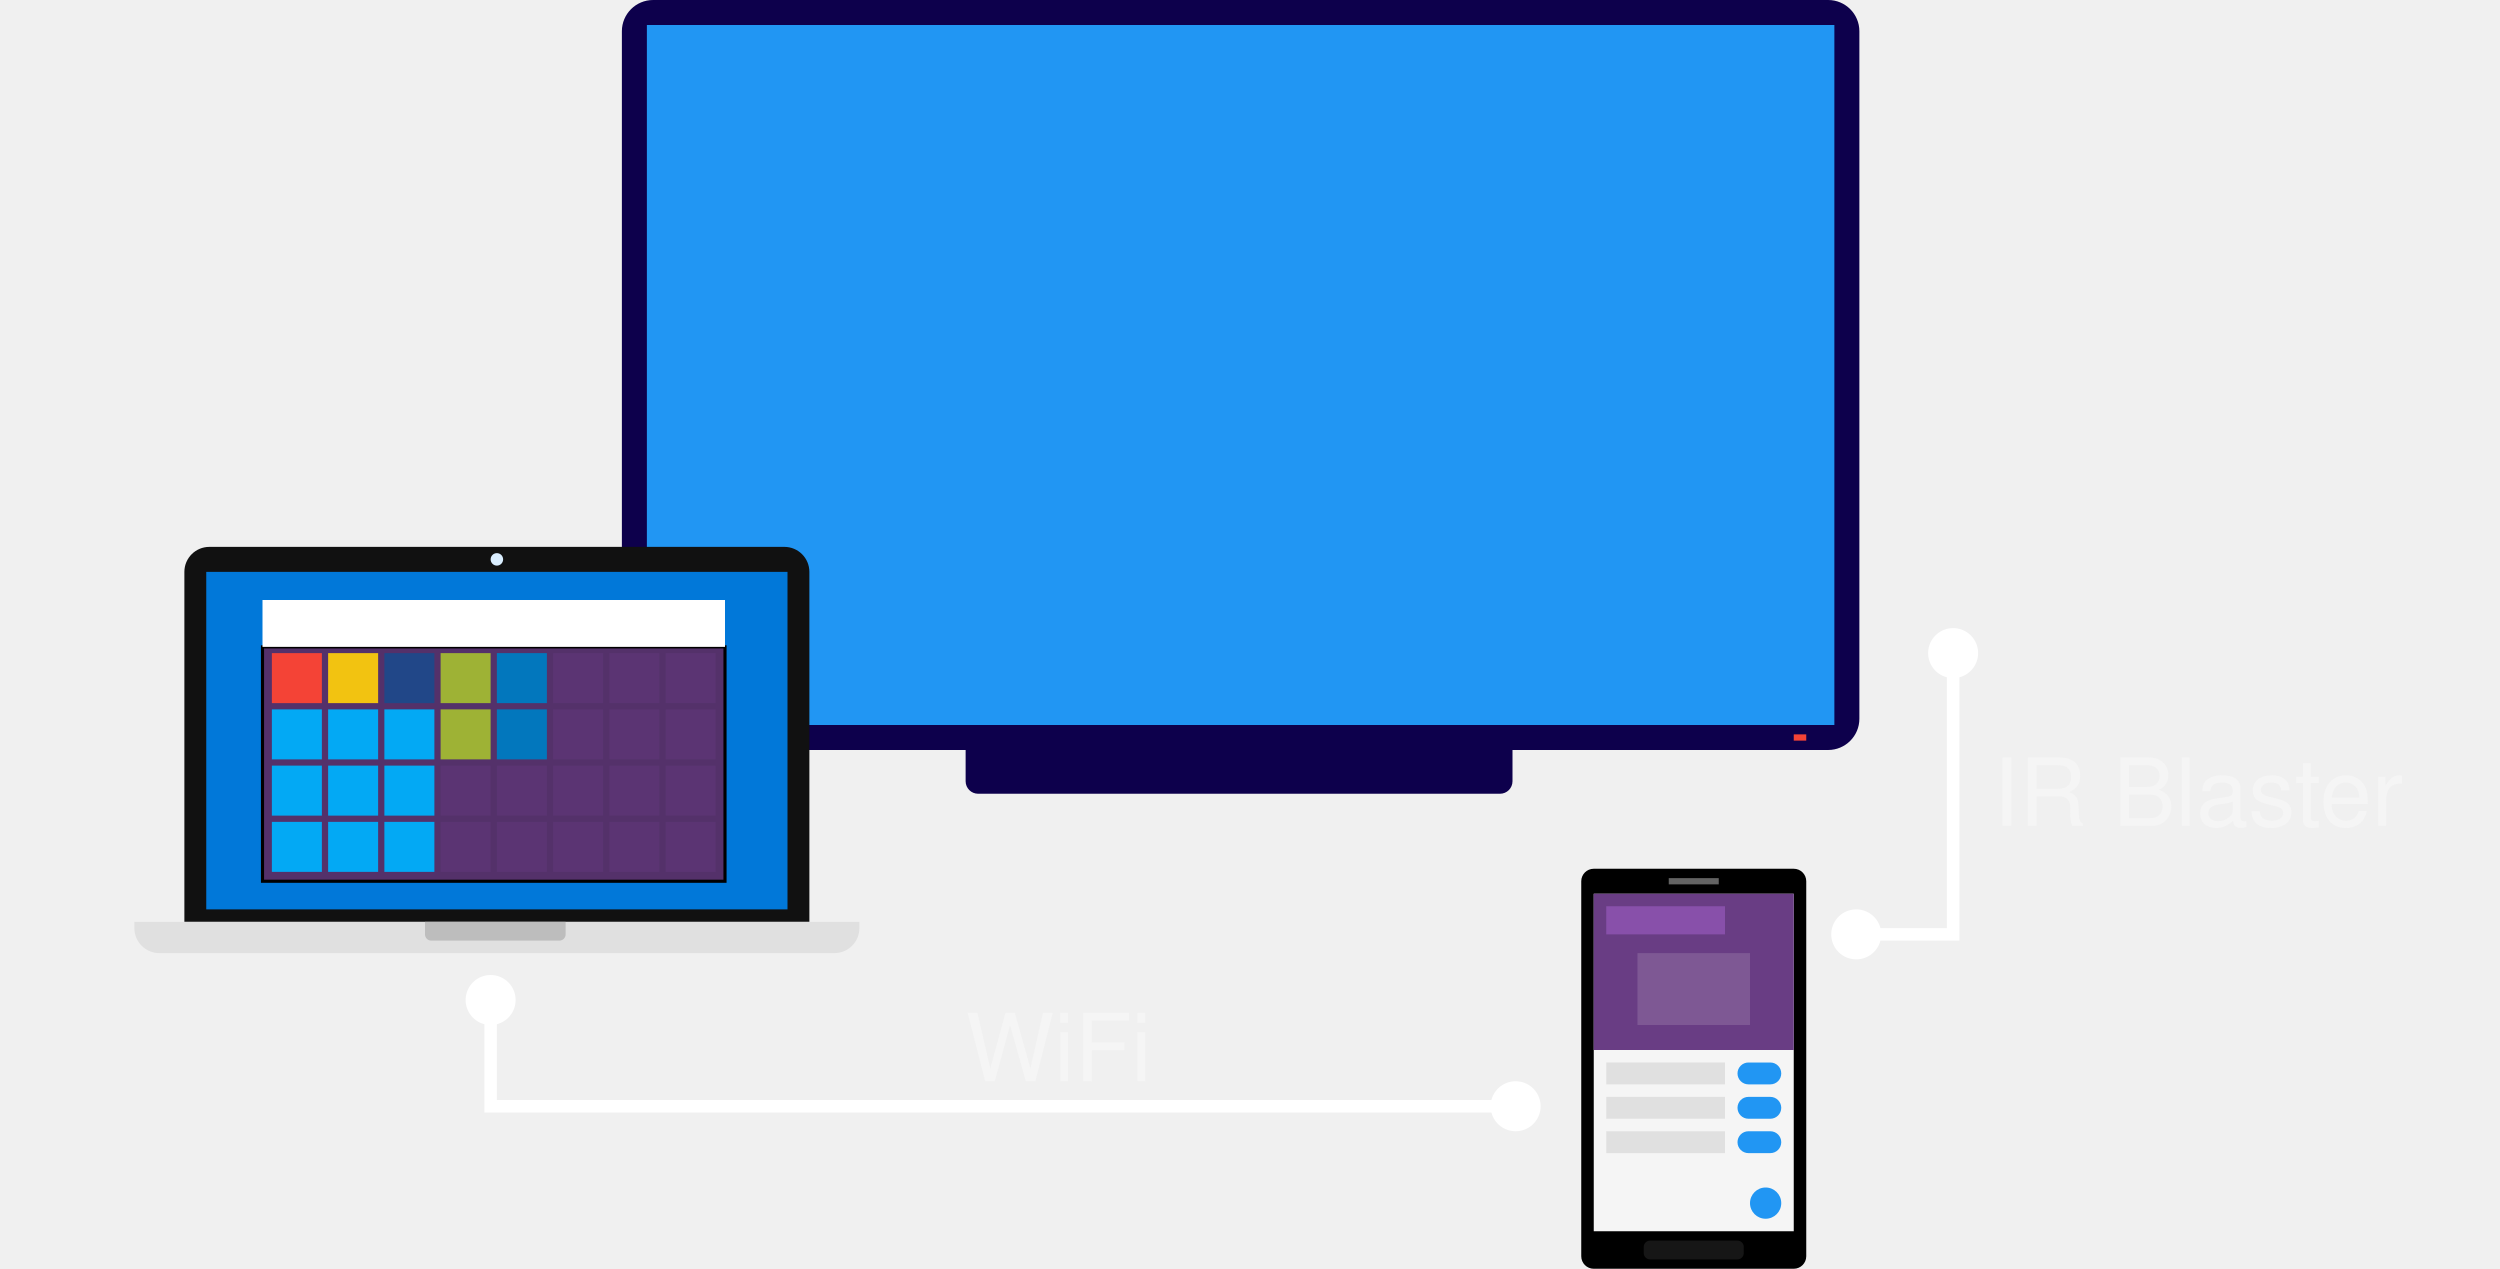
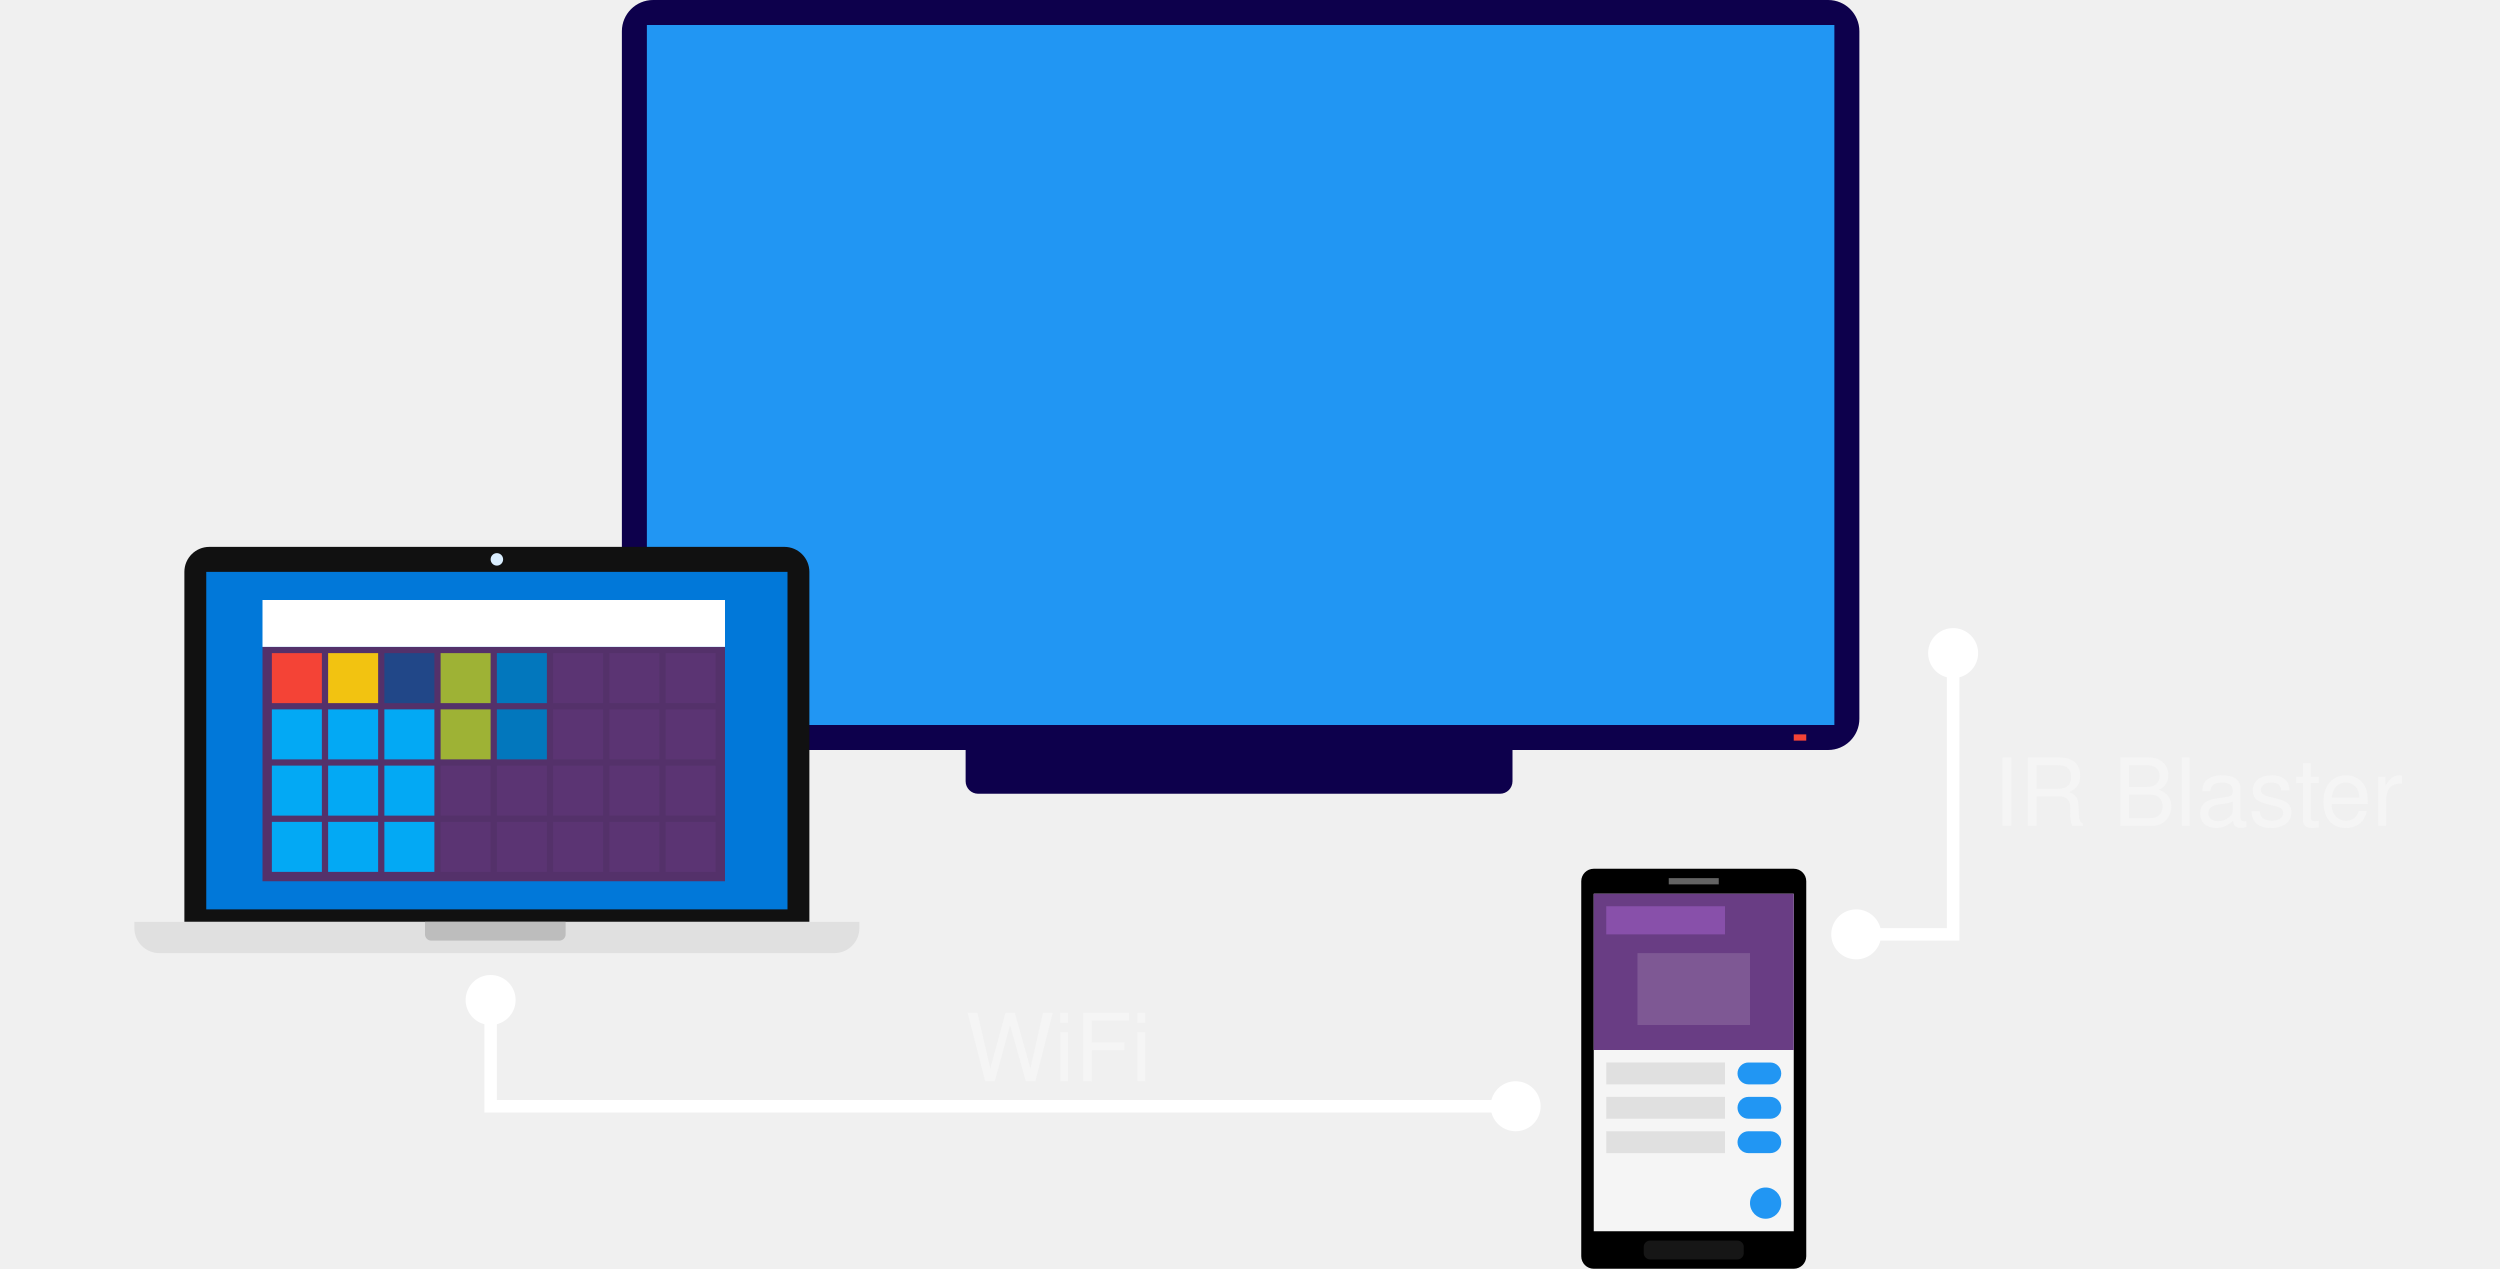
<svg xmlns="http://www.w3.org/2000/svg" id="DEVICES" width="256" height="129.92" viewBox="0 0 800 406">
  <defs>
    <style>
      .cls-1 {
        fill: #0d004c;
      }

      .cls-1, .cls-11, .cls-14, .cls-15, .cls-16, .cls-21, .cls-22, .cls-25 {
        fill-rule: evenodd;
      }

      .cls-2, .cls-21 {
        fill: #2196f3;
      }

      .cls-3 {
        fill: #f44336;
      }

      .cls-4 {
        fill: #111;
      }

      .cls-22, .cls-5 {
        fill: #e0e0e0;
      }

      .cls-6 {
        fill: #daeeff;
      }

      .cls-7 {
        fill: #0178d9;
      }

      .cls-8 {
        fill: #bdbdbd;
      }

      .cls-9 {
        fill: #54316a;
-         stroke: #000;
-         stroke-width: 1px;
      }

      .cls-10, .cls-25 {
        fill: #fff;
      }

      .cls-11 {
        fill: #03a9f4;
      }

      .cls-12 {
        fill: #f2c311;
      }

      .cls-13 {
        fill: #214788;
      }

      .cls-14 {
        fill: #9eb235;
      }

      .cls-15 {
        fill: #0277bd;
      }

      .cls-16 {
        fill: #5b3473;
      }

      .cls-17 {
        fill: #161616;
      }

      .cls-18 {
        fill: #636363;
      }

      .cls-19, .cls-26 {
        fill: #f5f5f5;
      }

      .cls-20 {
        fill: #693d84;
      }

      .cls-23 {
        fill: #ebebeb;
        opacity: 0.16;
      }

      .cls-24 {
        fill: #8850aa;
      }

      .cls-26 {
        font-size: 30px;
        font-family: Helvetica;
        font-weight: 300;
      }
    </style>
  </defs>
  <g id="TV">
    <path id="Rounded_Rectangle_1" data-name="Rounded Rectangle 1" class="cls-1" d="M585,240H484v10a4,4,0,0,1-4,4H313a4,4,0,0,1-4-4V240H209a10,10,0,0,1-10-10V10A10,10,0,0,1,209,0H585a10,10,0,0,1,10,10V230A10,10,0,0,1,585,240Z" />
    <rect class="cls-2" x="207" y="8" width="380" height="224" />
    <rect class="cls-3" x="574" y="235" width="4" height="2" />
  </g>
  <g id="LAPTOP">
    <path id="Rounded_Rectangle_5" data-name="Rounded Rectangle 5" class="cls-4" d="M67,175H251a8,8,0,0,1,8,8V295a0,0,0,0,1,0,0H59a0,0,0,0,1,0,0V183A8,8,0,0,1,67,175Z" />
    <path id="Rounded_Rectangle_6" data-name="Rounded Rectangle 6" class="cls-5" d="M43,295H275a0,0,0,0,1,0,0v2a8,8,0,0,1-8,8H51a8,8,0,0,1-8-8v-2A0,0,0,0,1,43,295Z" />
    <circle class="cls-6" cx="159" cy="179" r="2" />
    <rect class="cls-7" x="66" y="183" width="186" height="108" />
    <path id="Rounded_Rectangle_7" data-name="Rounded Rectangle 7" class="cls-8" d="M136,295h45a0,0,0,0,1,0,0v4a2,2,0,0,1-2,2H138a2,2,0,0,1-2-2v-4A0,0,0,0,1,136,295Z" />
    <g id="SCREEN">
-       <rect id="Rectangle_10s" data-name="Rectangle 10s" class="cls-9" x="84" y="207" width="148" height="75" />
+       <rect class="cls-9" x="84" y="207" width="148" height="75" />
      <rect class="cls-10" x="84" y="192" width="148" height="15" />
      <path id="num" class="cls-11" d="M105,227h16v16H105V227Zm-18,0h16v16H87V227Zm0,18h16v16H87V245Zm0,18h16v16H87V263Zm18-18h16v16H105V245Zm0,18h16v16H105V263Zm18,0h16v16H123V263Zm0-18h16v16H123V245Zm0-18h16v16H123V227Z" />
      <rect id="pwr" class="cls-3" x="87" y="209" width="16" height="16" />
      <rect id="mute" class="cls-12" x="105" y="209" width="16" height="16" />
      <rect id="src" class="cls-13" x="123" y="209" width="16" height="16" />
      <path id="ch" class="cls-14" d="M141,209h16v16H141V209Zm0,18h16v16H141V227Z" />
      <path id="vol" class="cls-15" d="M159,209h16v16H159V209Zm0,18h16v16H159V227Z" />
      <path id="blank" class="cls-16" d="M141,245h16v16H141V245Zm0,18h16v16H141V263Zm18,0h16v16H159V263Zm0-18h16v16H159V245Zm18,0h16v16H177V245Zm0,18h16v16H177V263Zm0-36h16v16H177V227Zm0-18h16v16H177V209Zm18,0h16v16H195V209Zm18,0h16v16H213V209Zm-18,18h16v16H195V227Zm18,0h16v16H213V227Zm-18,18h16v16H195V245Zm18,0h16v16H213V245Zm-18,18h16v16H195V263Zm18,0h16v16H213V263Z" />
    </g>
  </g>
  <g id="PHONE">
    <rect id="Rounded_Rectangle_8" data-name="Rounded Rectangle 8" x="506" y="278" width="72" height="128" rx="4" ry="4" />
    <rect id="Rounded_Rectangle_9" data-name="Rounded Rectangle 9" class="cls-17" x="526" y="397" width="32" height="6" rx="2" ry="2" />
    <rect id="Rounded_Rectangle_10" data-name="Rounded Rectangle 10" class="cls-18" x="534" y="281" width="16" height="2" />
    <rect class="cls-19" x="510" y="286" width="64" height="108" />
    <rect id="_1" data-name="1" class="cls-20" x="510" y="286" width="64" height="50" />
    <path class="cls-21" d="M559.5,340h7a3.5,3.5,0,0,1,0,7h-7A3.5,3.5,0,0,1,559.5,340Zm0,11h7a3.5,3.5,0,0,1,0,7h-7A3.5,3.5,0,0,1,559.5,351Zm0,11h7a3.5,3.5,0,0,1,0,7h-7A3.5,3.5,0,0,1,559.5,362Z" />
    <path class="cls-22" d="M514,340h38v7H514v-7Zm0,22h38v7H514v-7Zm0-11h38v7H514v-7Z" />
    <circle class="cls-2" cx="565" cy="385" r="5" />
    <rect class="cls-23" x="524" y="305" width="36" height="23" />
    <rect class="cls-24" x="514" y="290" width="38" height="9" />
  </g>
  <path class="cls-25" d="M485,362a8,8,0,0,1-7.748-6H155V327.748a8,8,0,1,1,4,0V352H477.252A8,8,0,1,1,485,362Z" />
  <path class="cls-25" d="M627,216.738V301H601.738a8,8,0,1,1,0-4H623V216.738A8,8,0,1,1,627,216.738Z" />
  <text id="WiFi" class="cls-26" x="309" y="346">WiFi</text>
  <text id="IR_Blaster" data-name="IR Blaster" class="cls-26" x="637.786" y="264.267">IR Blaster</text>
</svg>
